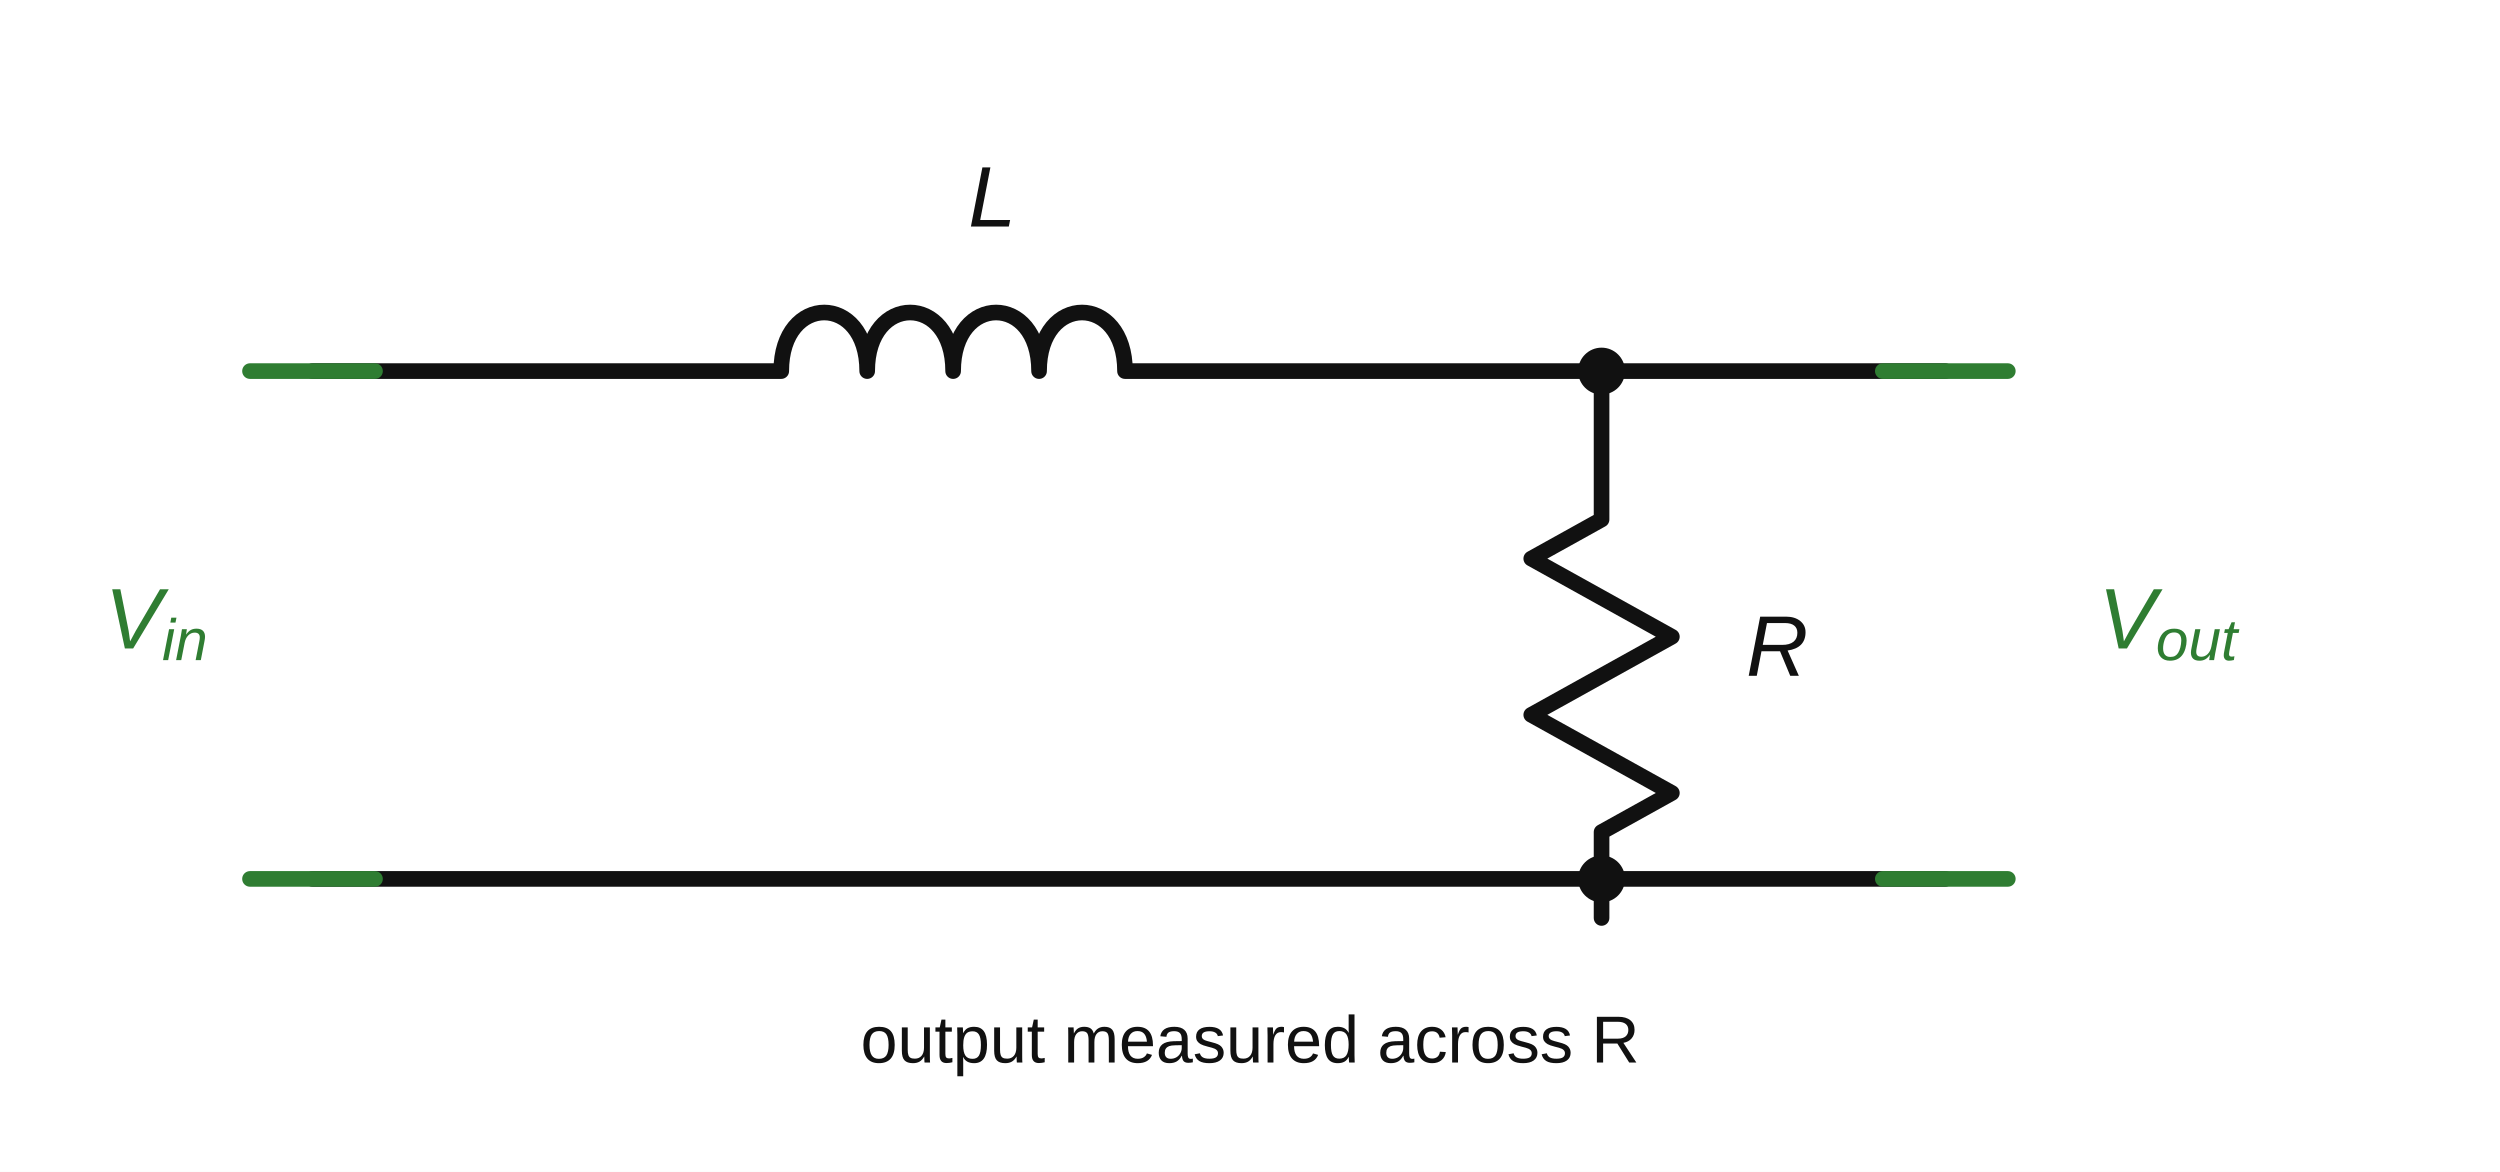
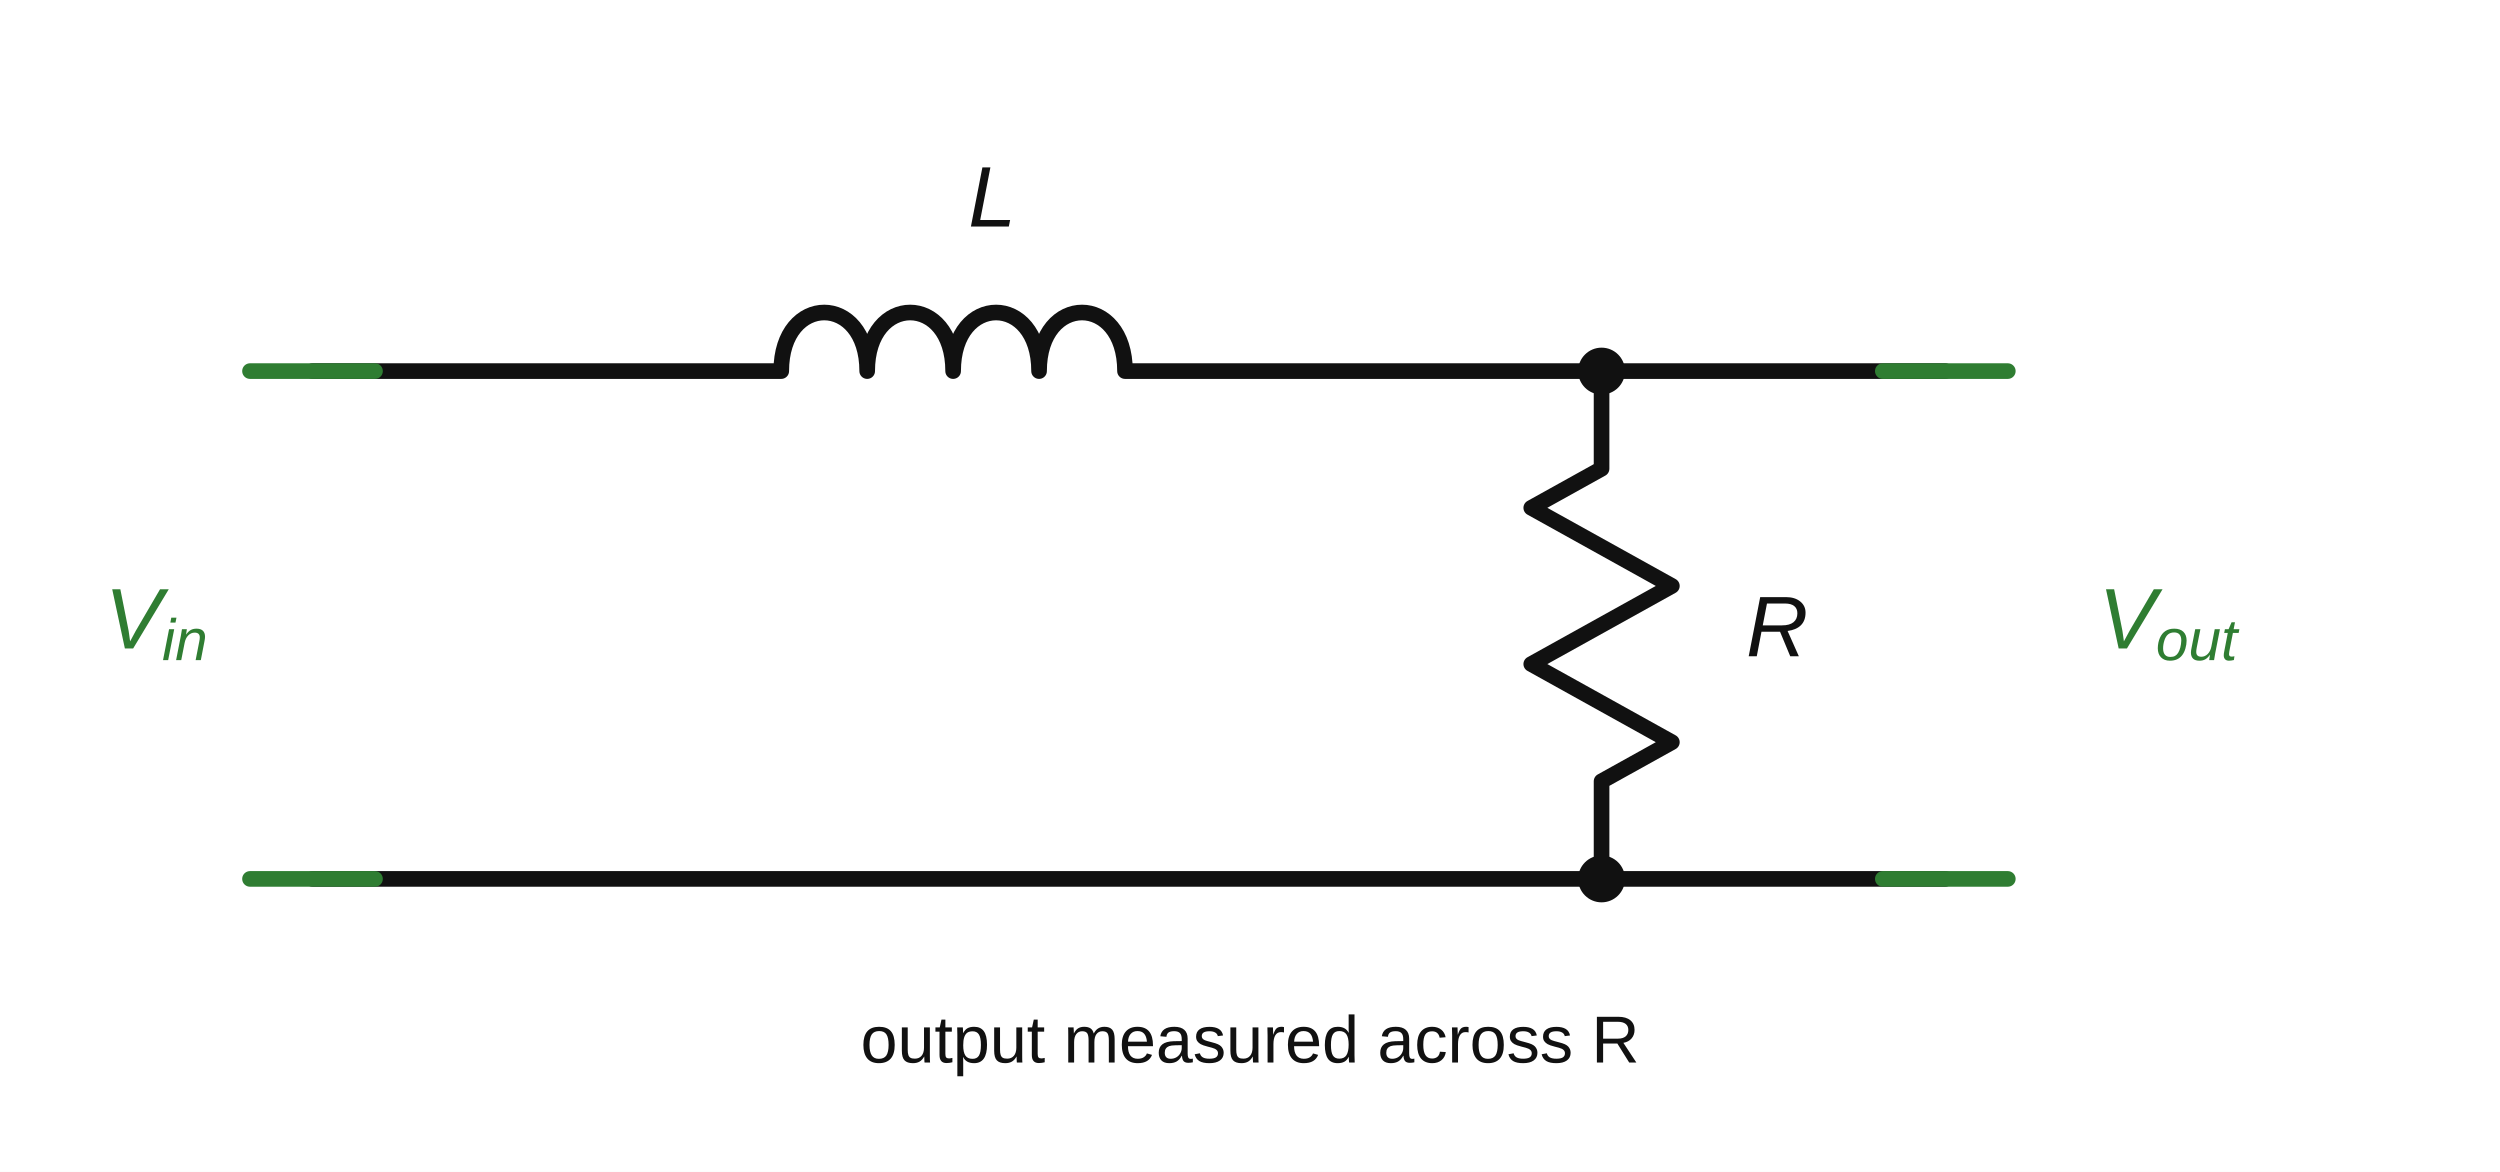
<svg xmlns="http://www.w3.org/2000/svg" viewBox="0 0 640 300" role="img" aria-labelledby="title desc">
  <rect width="640" height="300" fill="#ffffff" />
  <g fill="none" stroke="#111111" stroke-width="4" stroke-linecap="round" stroke-linejoin="round">
-     <path d="M80 95h100M180 95h20c0-20 22-20 22 0c0-20 22-20 22 0c0-20 22-20 22 0c0-20 22-20 22 0h20M308 95h190M80 225h418M410 95v38M410 133l-18 10 36 20-36 20 36 20-18 10v22" />
+     <path d="M80 95h100M180 95h20c0-20 22-20 22 0c0-20 22-20 22 0c0-20 22-20 22 0c0-20 22-20 22 0h20M308 95h190M80 225h418M410 95v25l-18 10 36 20-36 20 36 20-18 10v25" />
    <path d="M64 95h32M64 225h32M482 95h32M482 225h32" stroke="#2f7d32" />
  </g>
  <g fill="#111111">
    <circle cx="410" cy="95" r="6" />
    <circle cx="410" cy="225" r="6" />
  </g>
  <g fill="#111111" font-family="Arial, sans-serif" font-size="22">
    <text x="254" y="58" text-anchor="middle" font-style="italic">L</text>
-     <text x="447" y="173" font-style="italic">R</text>
+     <text x="447" y="168" font-style="italic">R</text>
    <text x="40" y="166" text-anchor="middle" fill="#2f7d32" font-style="italic">V<tspan baseline-shift="sub" font-size="15">in</tspan>
    </text>
    <text x="555" y="166" text-anchor="middle" fill="#2f7d32" font-style="italic">V<tspan baseline-shift="sub" font-size="15">out</tspan>
    </text>
    <text x="320" y="272" text-anchor="middle" font-size="17">output measured across R</text>
  </g>
</svg>
